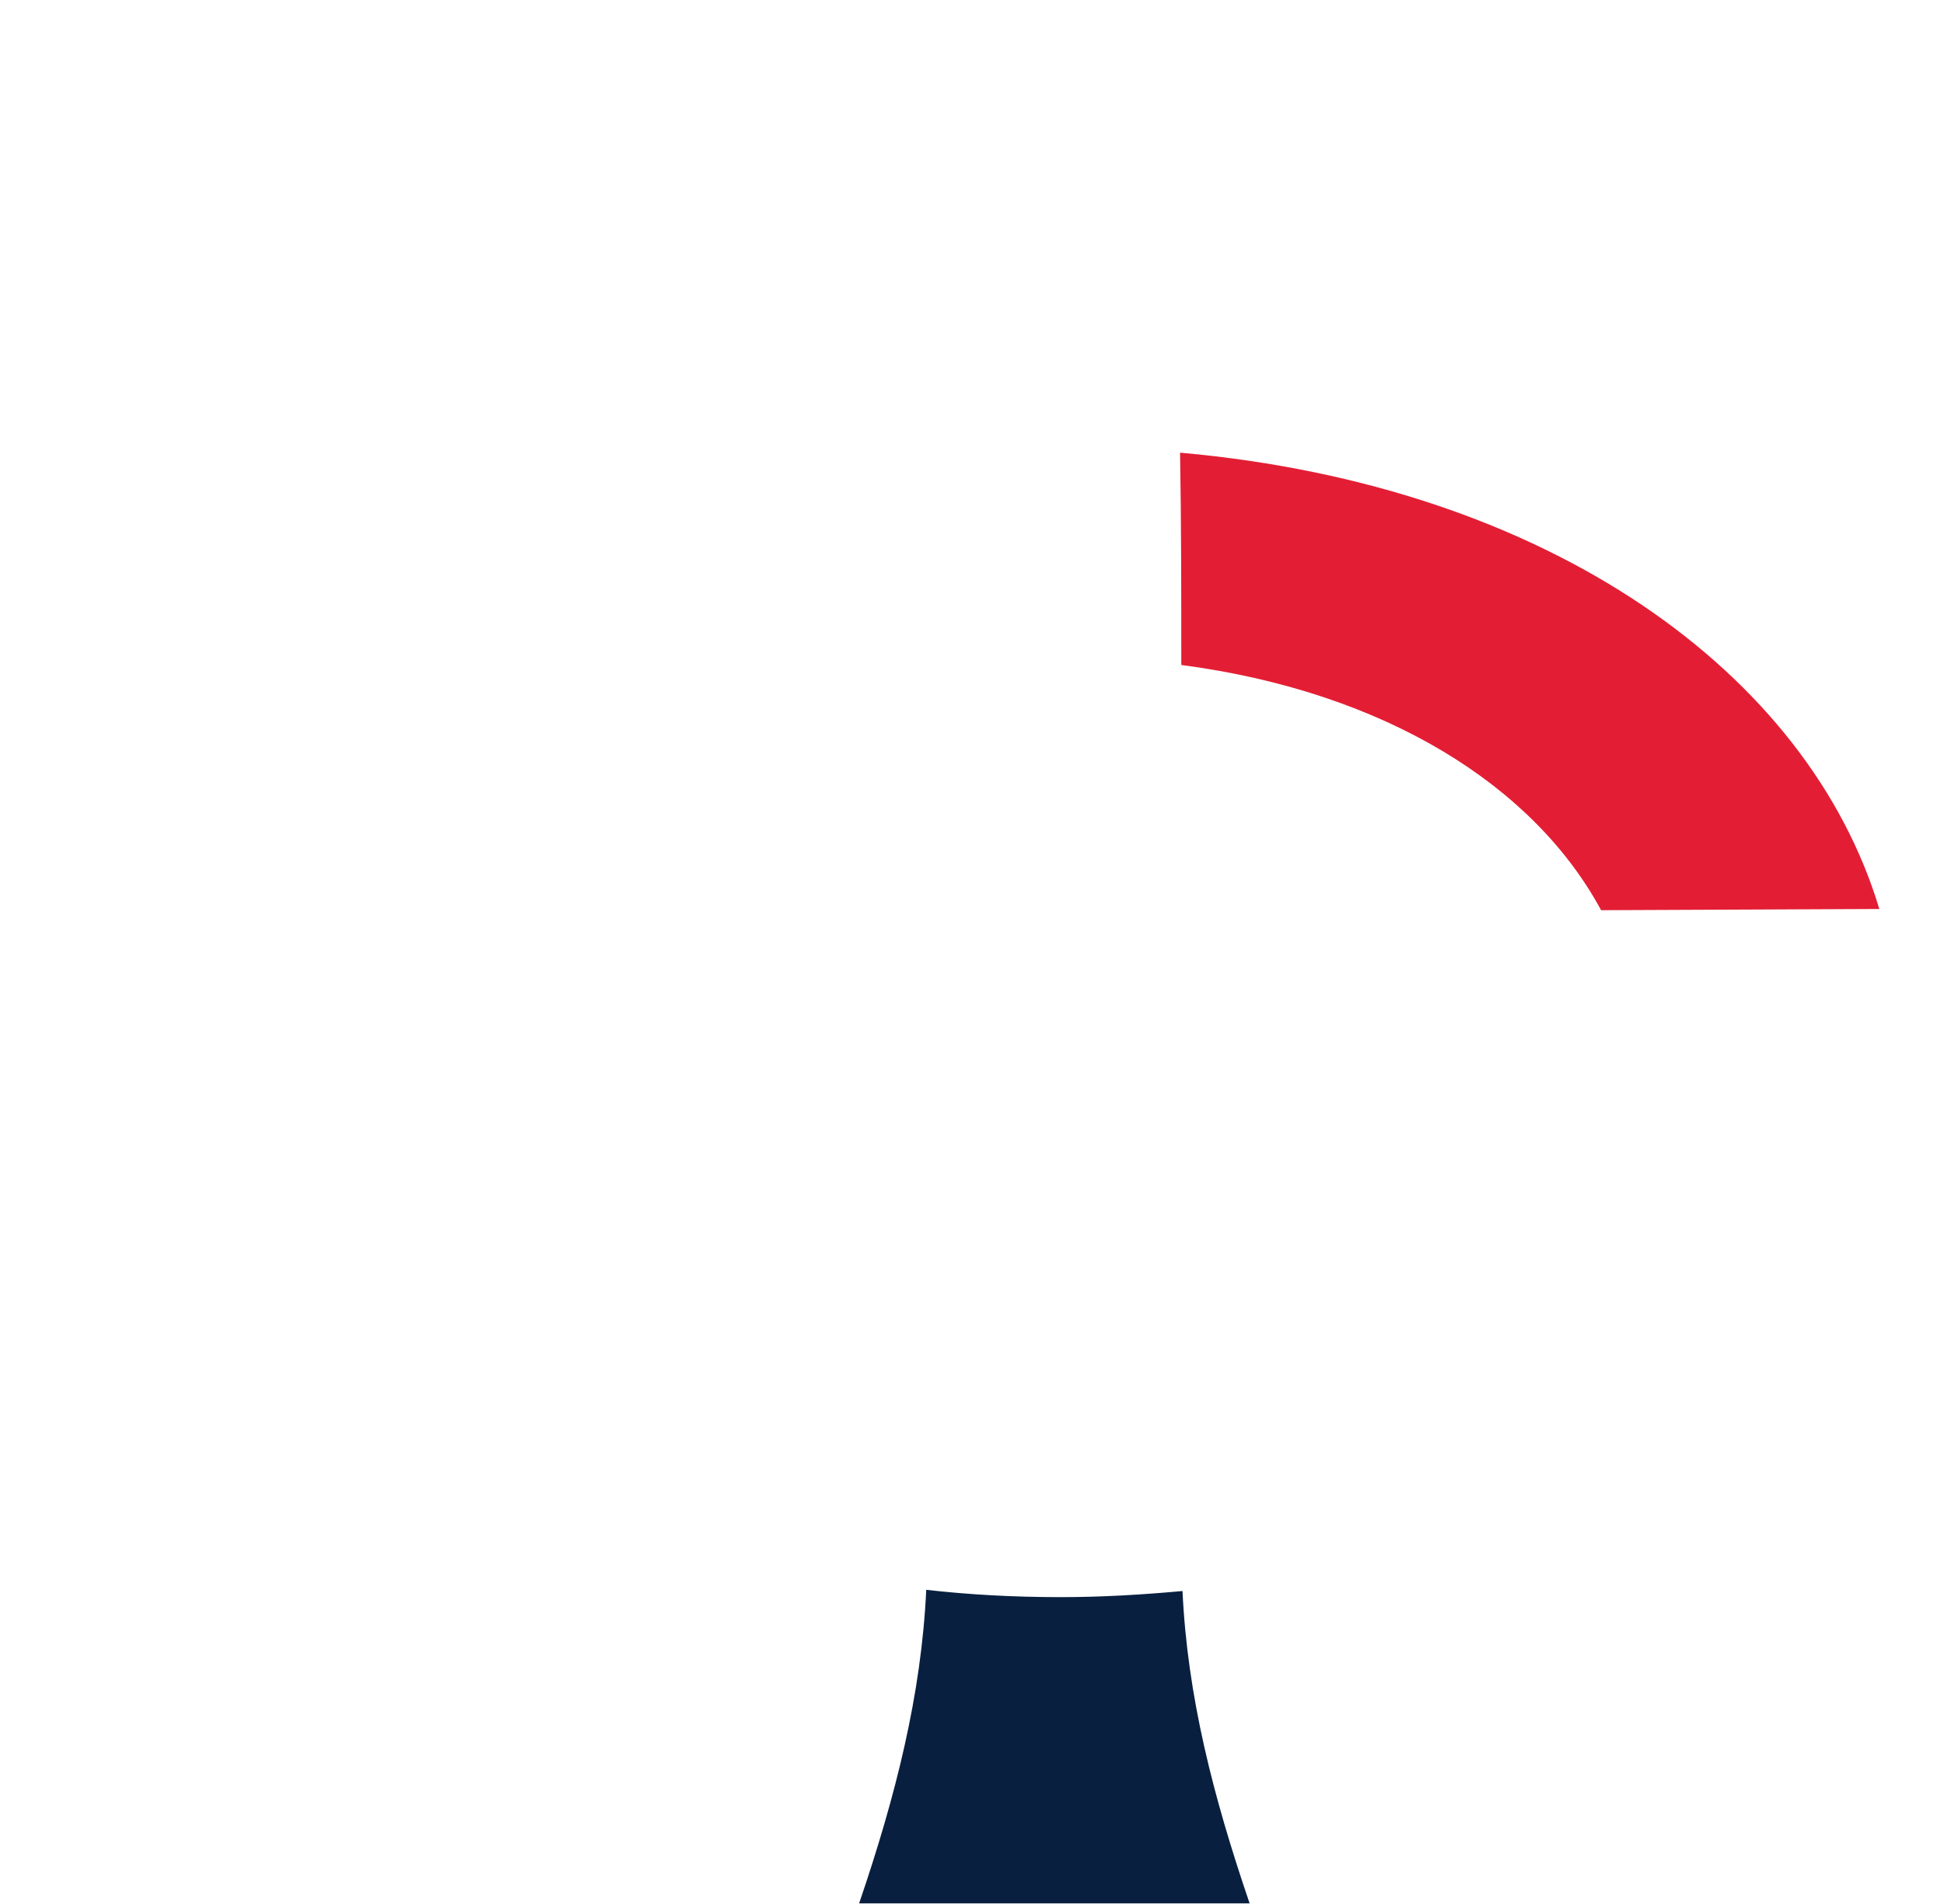
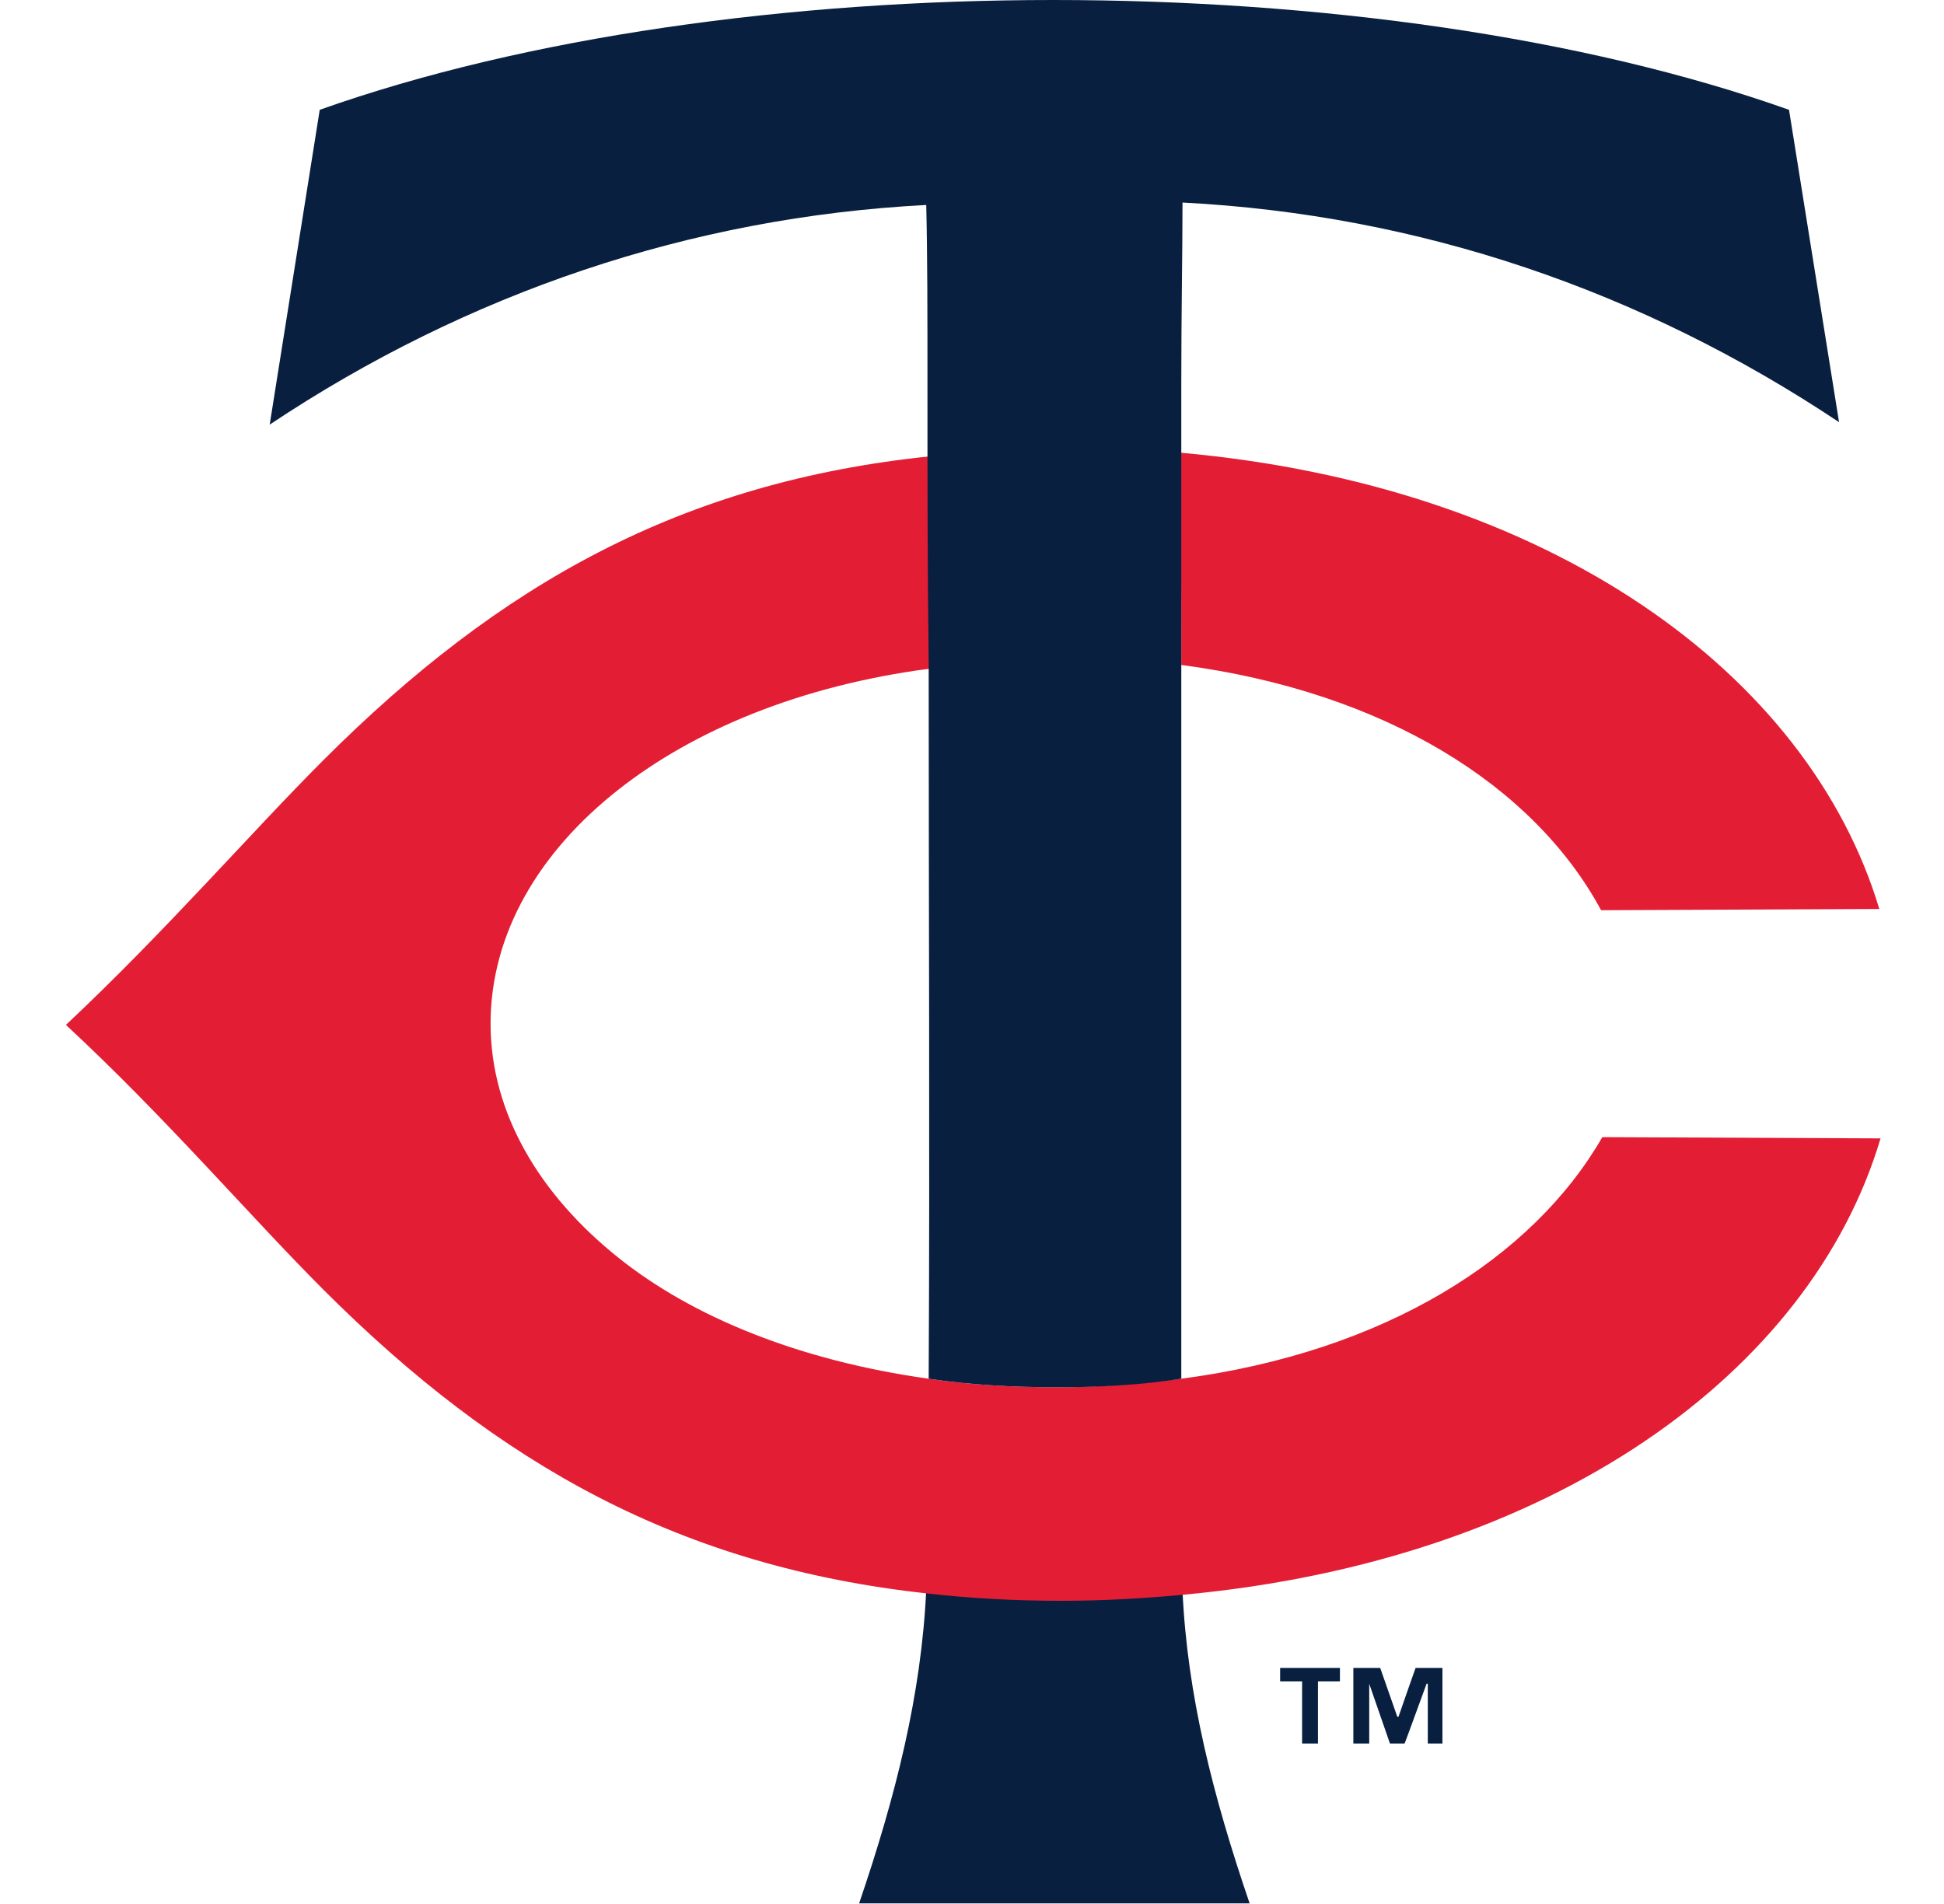
<svg xmlns="http://www.w3.org/2000/svg" viewBox="0 0 159.3 156">
  <path fill="#091f40" d="M86.9 130.9c-3.8 0-7.5-.2-11-.6-.4 8.6-2.5 16.9-5.5 25.7h32c-3-8.8-5.1-17-5.5-25.6-3.3.3-6.6.5-10 .5" />
+   <path fill="#e31e34" d="M96.8 113c-3.2.4-6.6.7-10.1.7-3.7 0-7.3-.2-10.6-.7-10.7-1.5-19.4-5.1-25.4-9.9-6.4-5.1-10.5-11.8-10.5-19.2 0-7.4 4-14.1 10.5-19.2 6.1-4.8 14.8-8.5 25.5-9.9V37.4C55.9 39.5 41 47.8 26.5 62.3c-6 6-12.9 14-21.1 21.7 8.2 7.6 15.1 15.7 21.1 21.7 14.4 14.4 29.3 22.7 49.5 24.9 3.5.4 7.2.6 11 .6 3.4 0 6.8-.2 10-.5 30.2-2.8 51.4-18.2 57.1-37.4l-22.8-.1c-5.7 9.9-17.8 17.6-34.5 19.8" />
  <path fill="#e31e34" d="M96.8 54.5c16.7 2.2 28.9 9.9 34.4 20.1l22.8-.1c-5.8-19.3-27-34.7-57.3-37.4.1 5.7.1 11.5.1 17.4" />
+   <path fill="#091f40" d="m115.4 138.4-.8 2.3h-.1l-1.4-4h-2.2v6.2h1.3V138l1.7 4.9h1.2l.3-.8 1.5-4.1h.1v4.9h1.2v-6.2H116zm-10.5-.6h1.8v5.1h1.3v-5.1h1.8v-1.1h-4.9zM76.1 54.6c0 19.5.1 39.6 0 58.4 3.3.5 6.9.7 10.6.7 3.5 0 6.9-.2 10.1-.7V31.6c0-6.1.1-10.8.1-15 19.4 1 37.6 7.2 53.8 18L146.6 9C129.7 3 108 0 86.3 0 64.8 0 43.1 3 26.2 9l-4.1 25.8c16.2-10.8 34.5-17 53.8-18 .1 4.1.1 8.9.1 15 0 7.4 0 14.9.1 22.6v.2" />
</svg>
